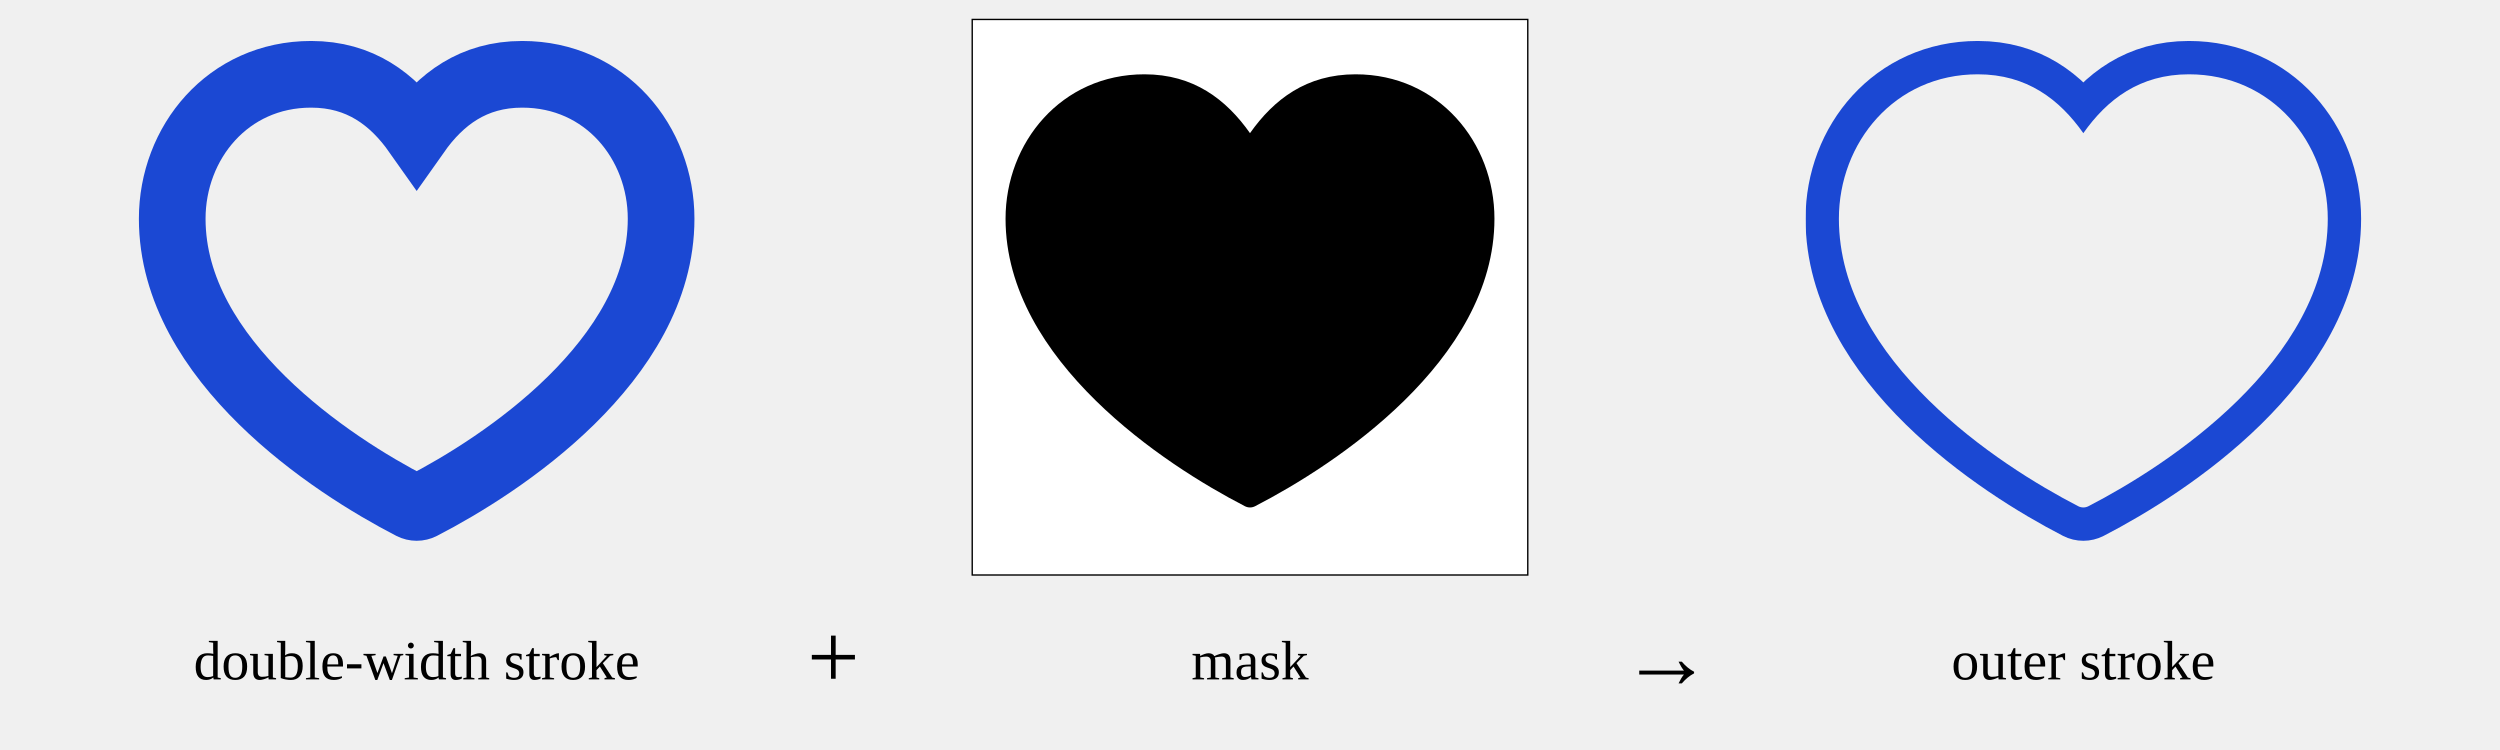
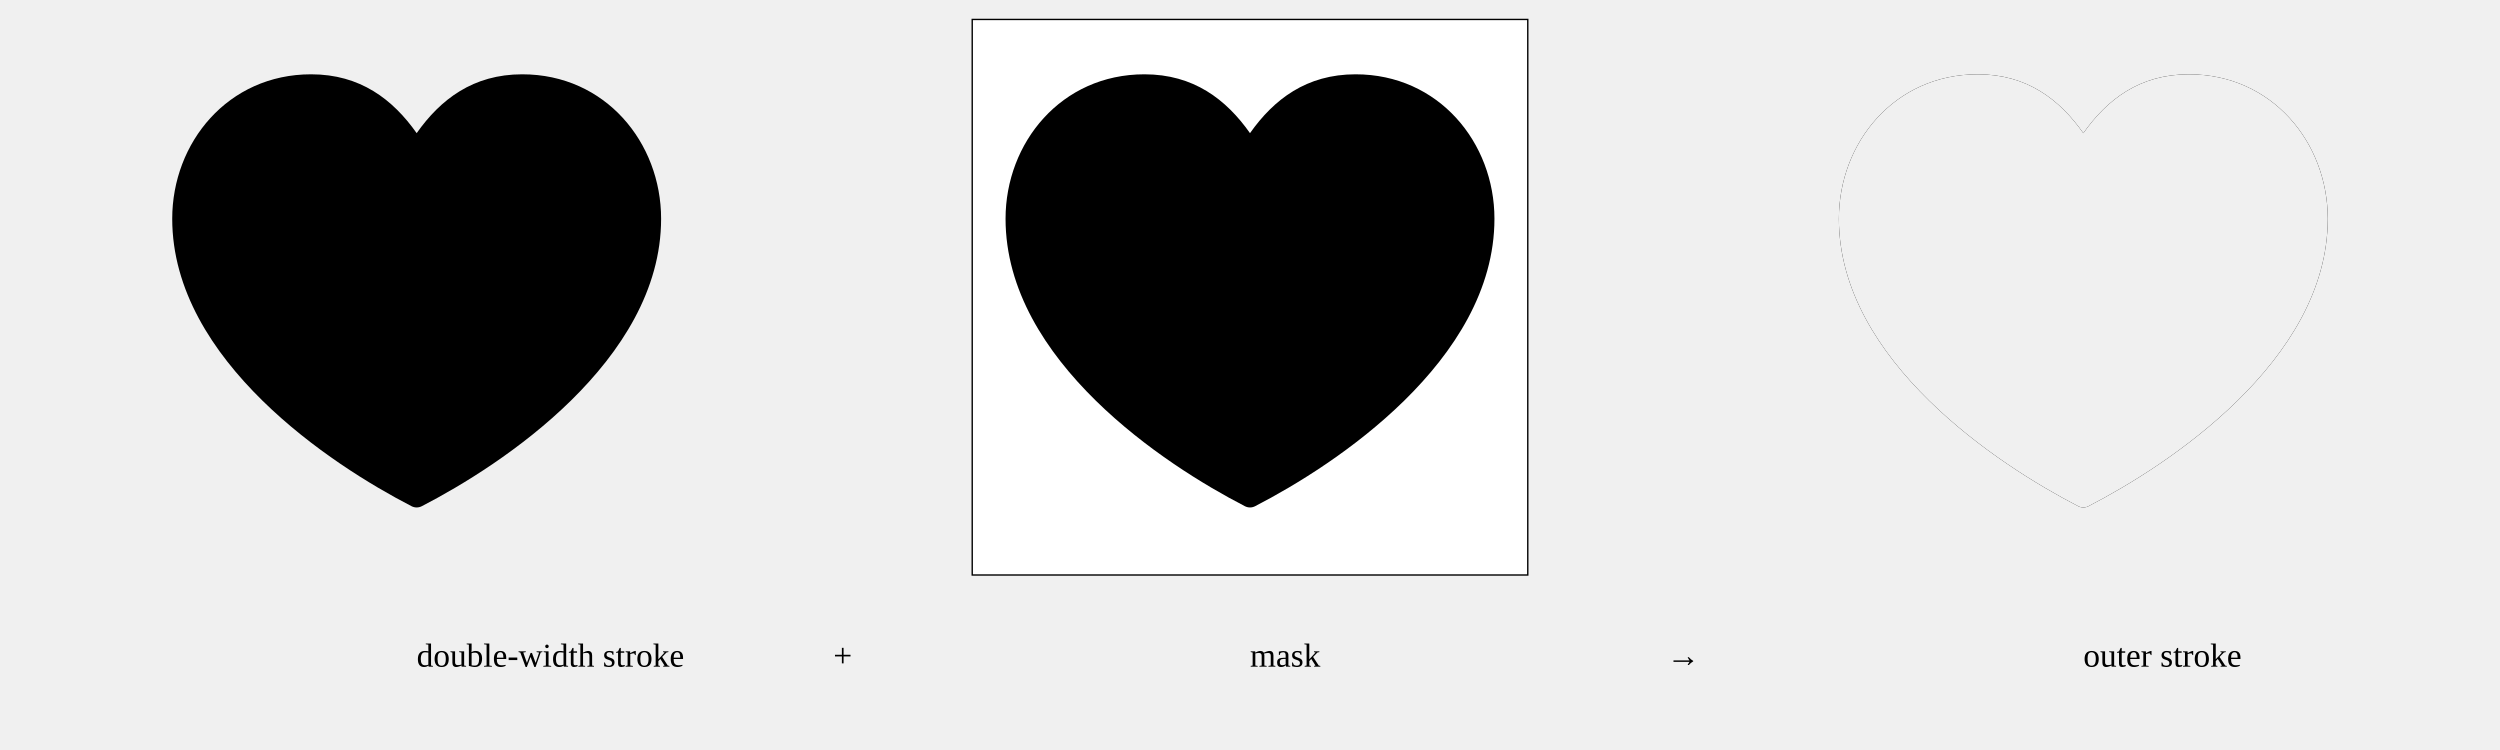
- <svg xmlns="http://www.w3.org/2000/svg" xmlns:xlink="http://www.w3.org/1999/xlink" viewBox="0 0 900 270">
+ <svg xmlns="http://www.w3.org/2000/svg" xmlns:xlink="http://www.w3.org/1999/xlink" viewBox="0 0 900 270" width="686px">
  <defs>
-     <style>
-       text {
-         fill: black;
-         stroke: none;
-         dominant-baseline: middle;
-         text-anchor: middle;
-         font-size: 15pt;
-       }
- 
-       .operator {
-         font-size: 25pt;
-       }
- 
-       .outer9 {
-         fill: none;
-         stroke: #1B48D3;
-       }
-     </style>
    <path id="heart9" d="m 31,11.375 c -14.986,0 -25,12.305 -25,26 0,12.849 7.297,23.955 16.219,32.719 8.922,8.764 19.569,15.261 26.875,19.031 a 2,2 0 0 0 1.812,0 c 7.306,-3.77 17.953,-10.267 26.875,-19.031 C 86.703,61.33 94,50.224 94,37.375 c 0,-13.695 -10.014,-26 -25,-26 -8.834,0 -14.703,4.504 -19,10.594 C 45.703,15.879 39.834,11.375 31,11.375 z" />
    <mask id="outsideHeartOnly">
      <rect x="0" y="0" width="200" height="200" fill="white" />
      <use xlink:href="#heart9" fill="black" />
    </mask>
  </defs>
  <svg x="0">
-     <use xlink:href="#heart9" x="25" y="2" class="outer9" transform="scale(2)" stroke-width="12" />
+     <use xlink:href="#heart9" x="25" y="2" class="blue_stroke" transform="scale(2)" stroke-width="12" />
    <text x="150" y="240">double-width stroke</text>
  </svg>
  <text class="operator" x="300" y="240">+</text>
  <svg x="300">
    <rect x="50" y="7" width="200" height="200" fill="white" stroke-width="0.5" stroke="black" />
    <use xlink:href="#heart9" x="25" y="2" fill="black" transform="scale(2)" />
    <text x="150" y="240">mask</text>
  </svg>
  <text class="operator" x="600" y="240">→</text>
  <svg x="600">
-     <use xlink:href="#heart9" x="25" y="2" class="outer9" transform="scale(2)" stroke-width="12" mask="url(#outsideHeartOnly)" />
+     <use xlink:href="#heart9" x="25" y="2" class="blue_stroke" transform="scale(2)" stroke-width="12" mask="url(#outsideHeartOnly)" />
    <text x="150" y="240">outer stroke</text>
  </svg>
</svg>
